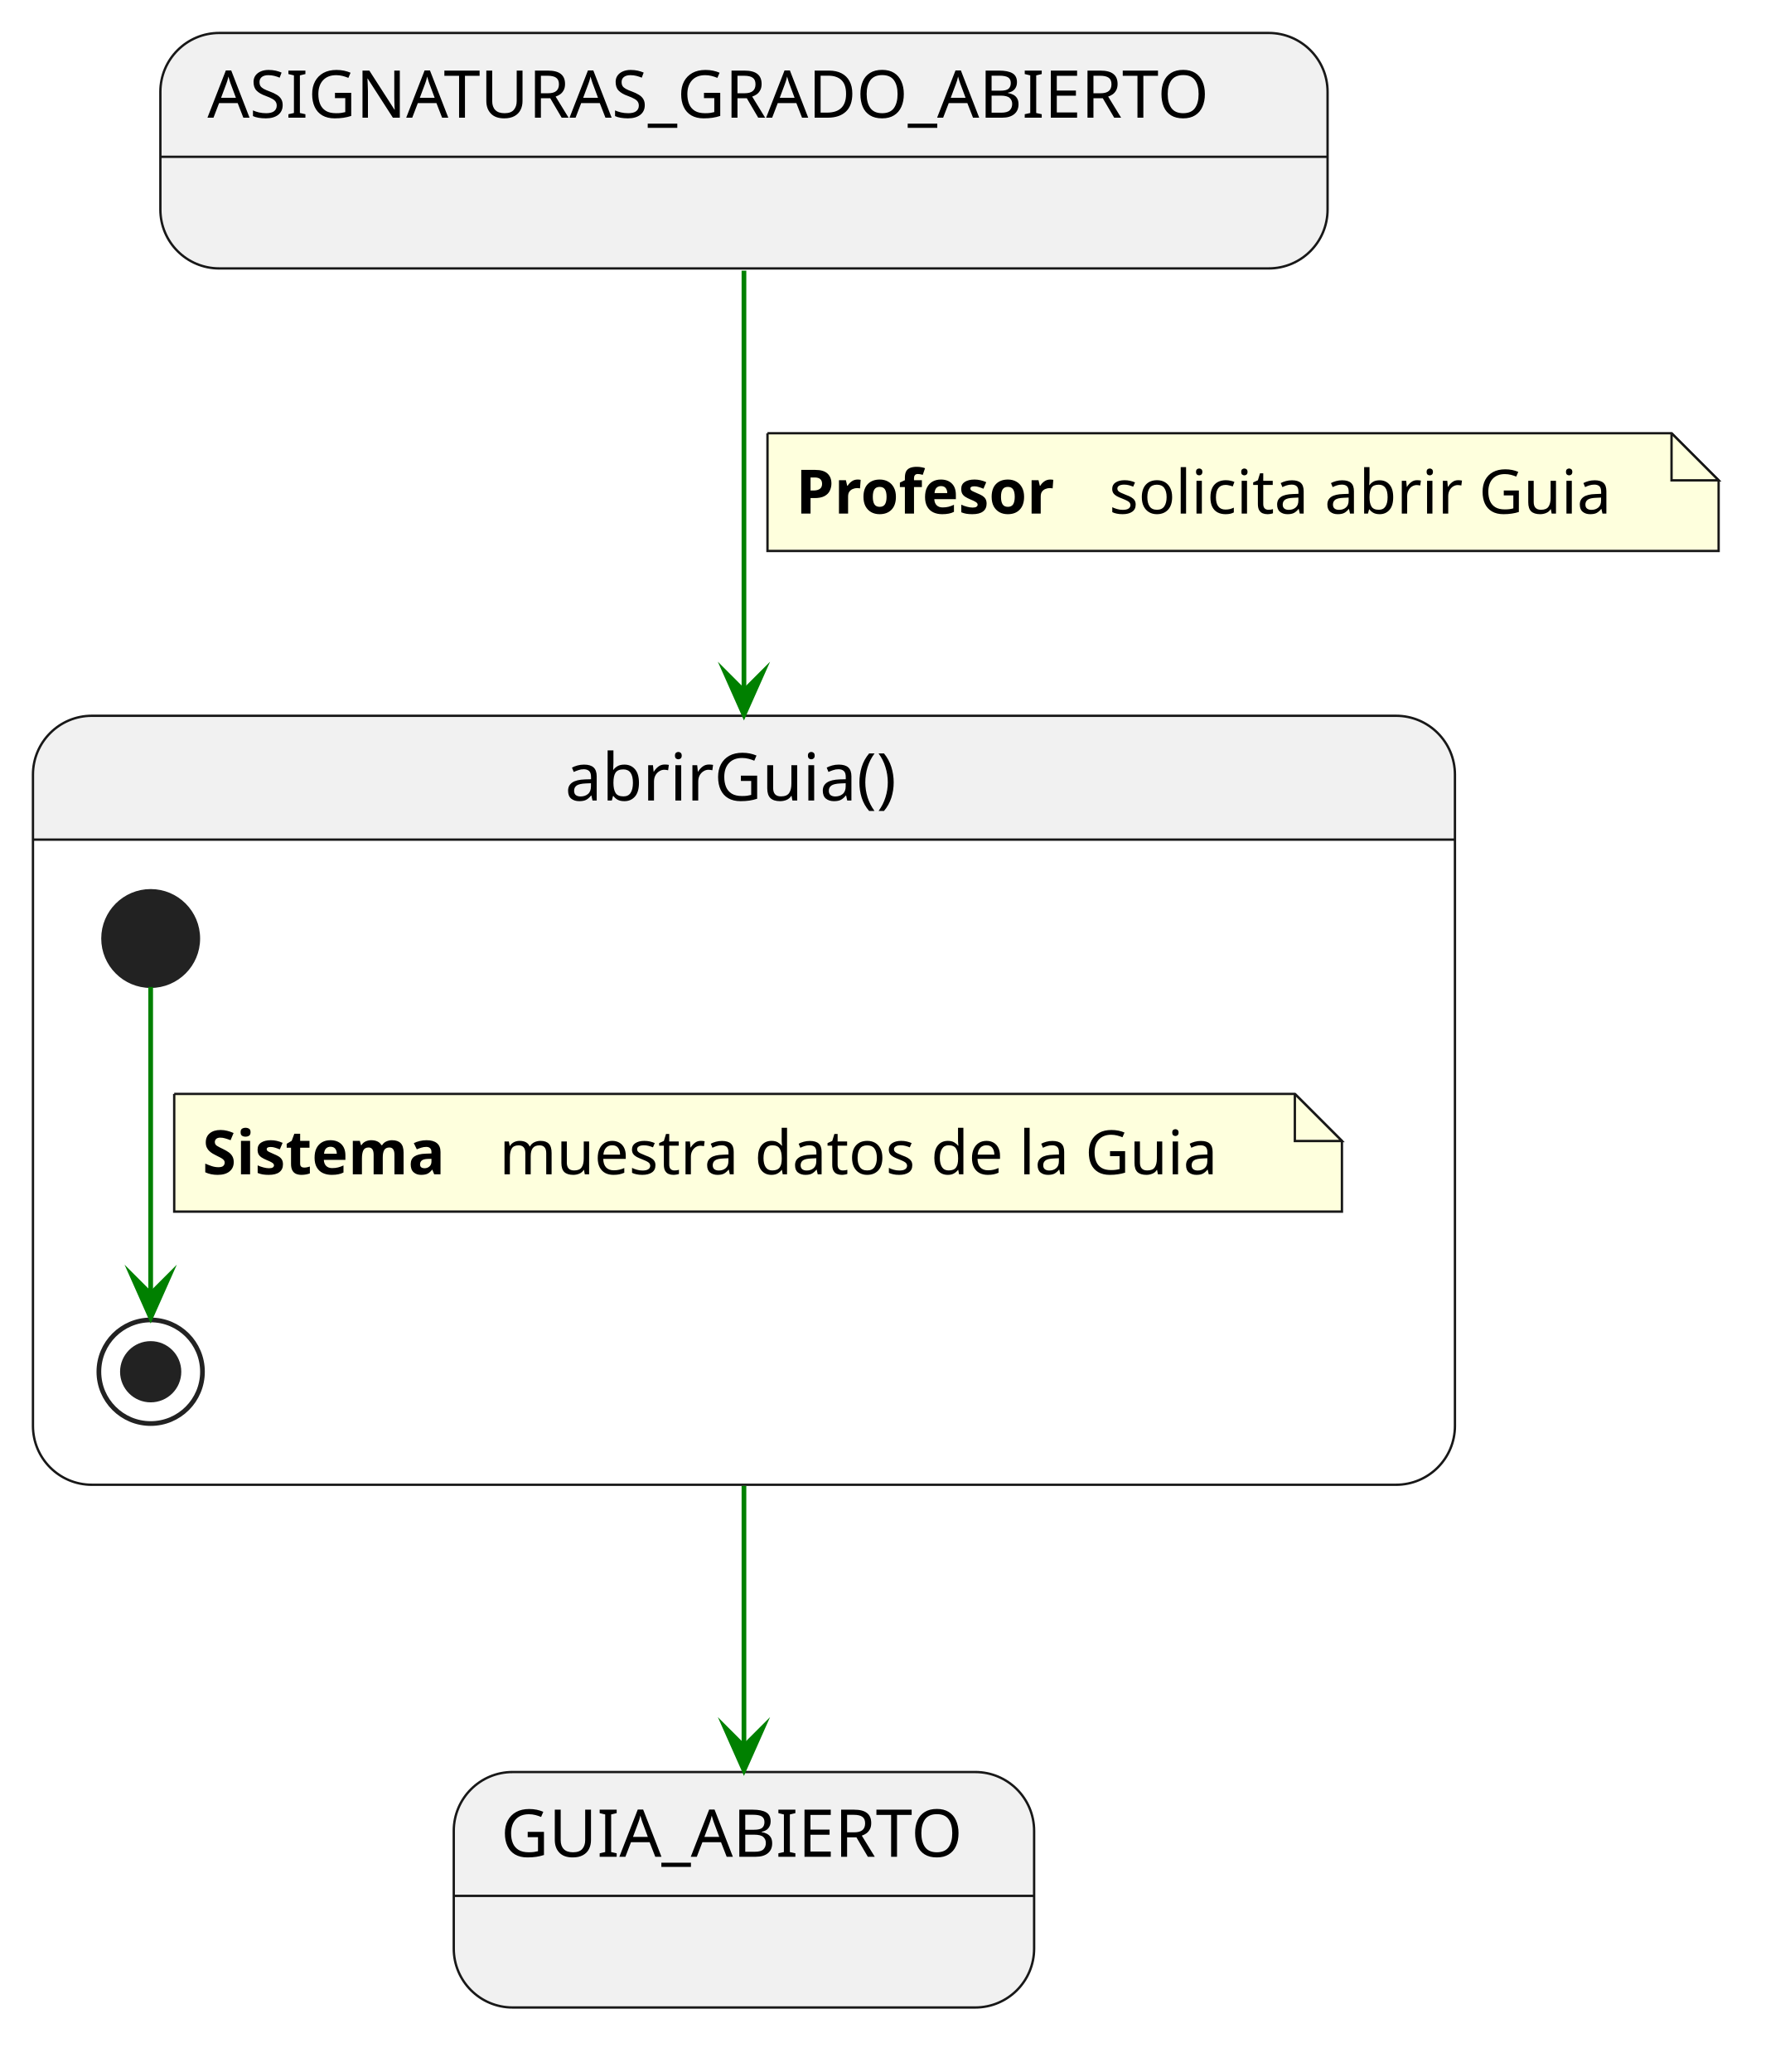
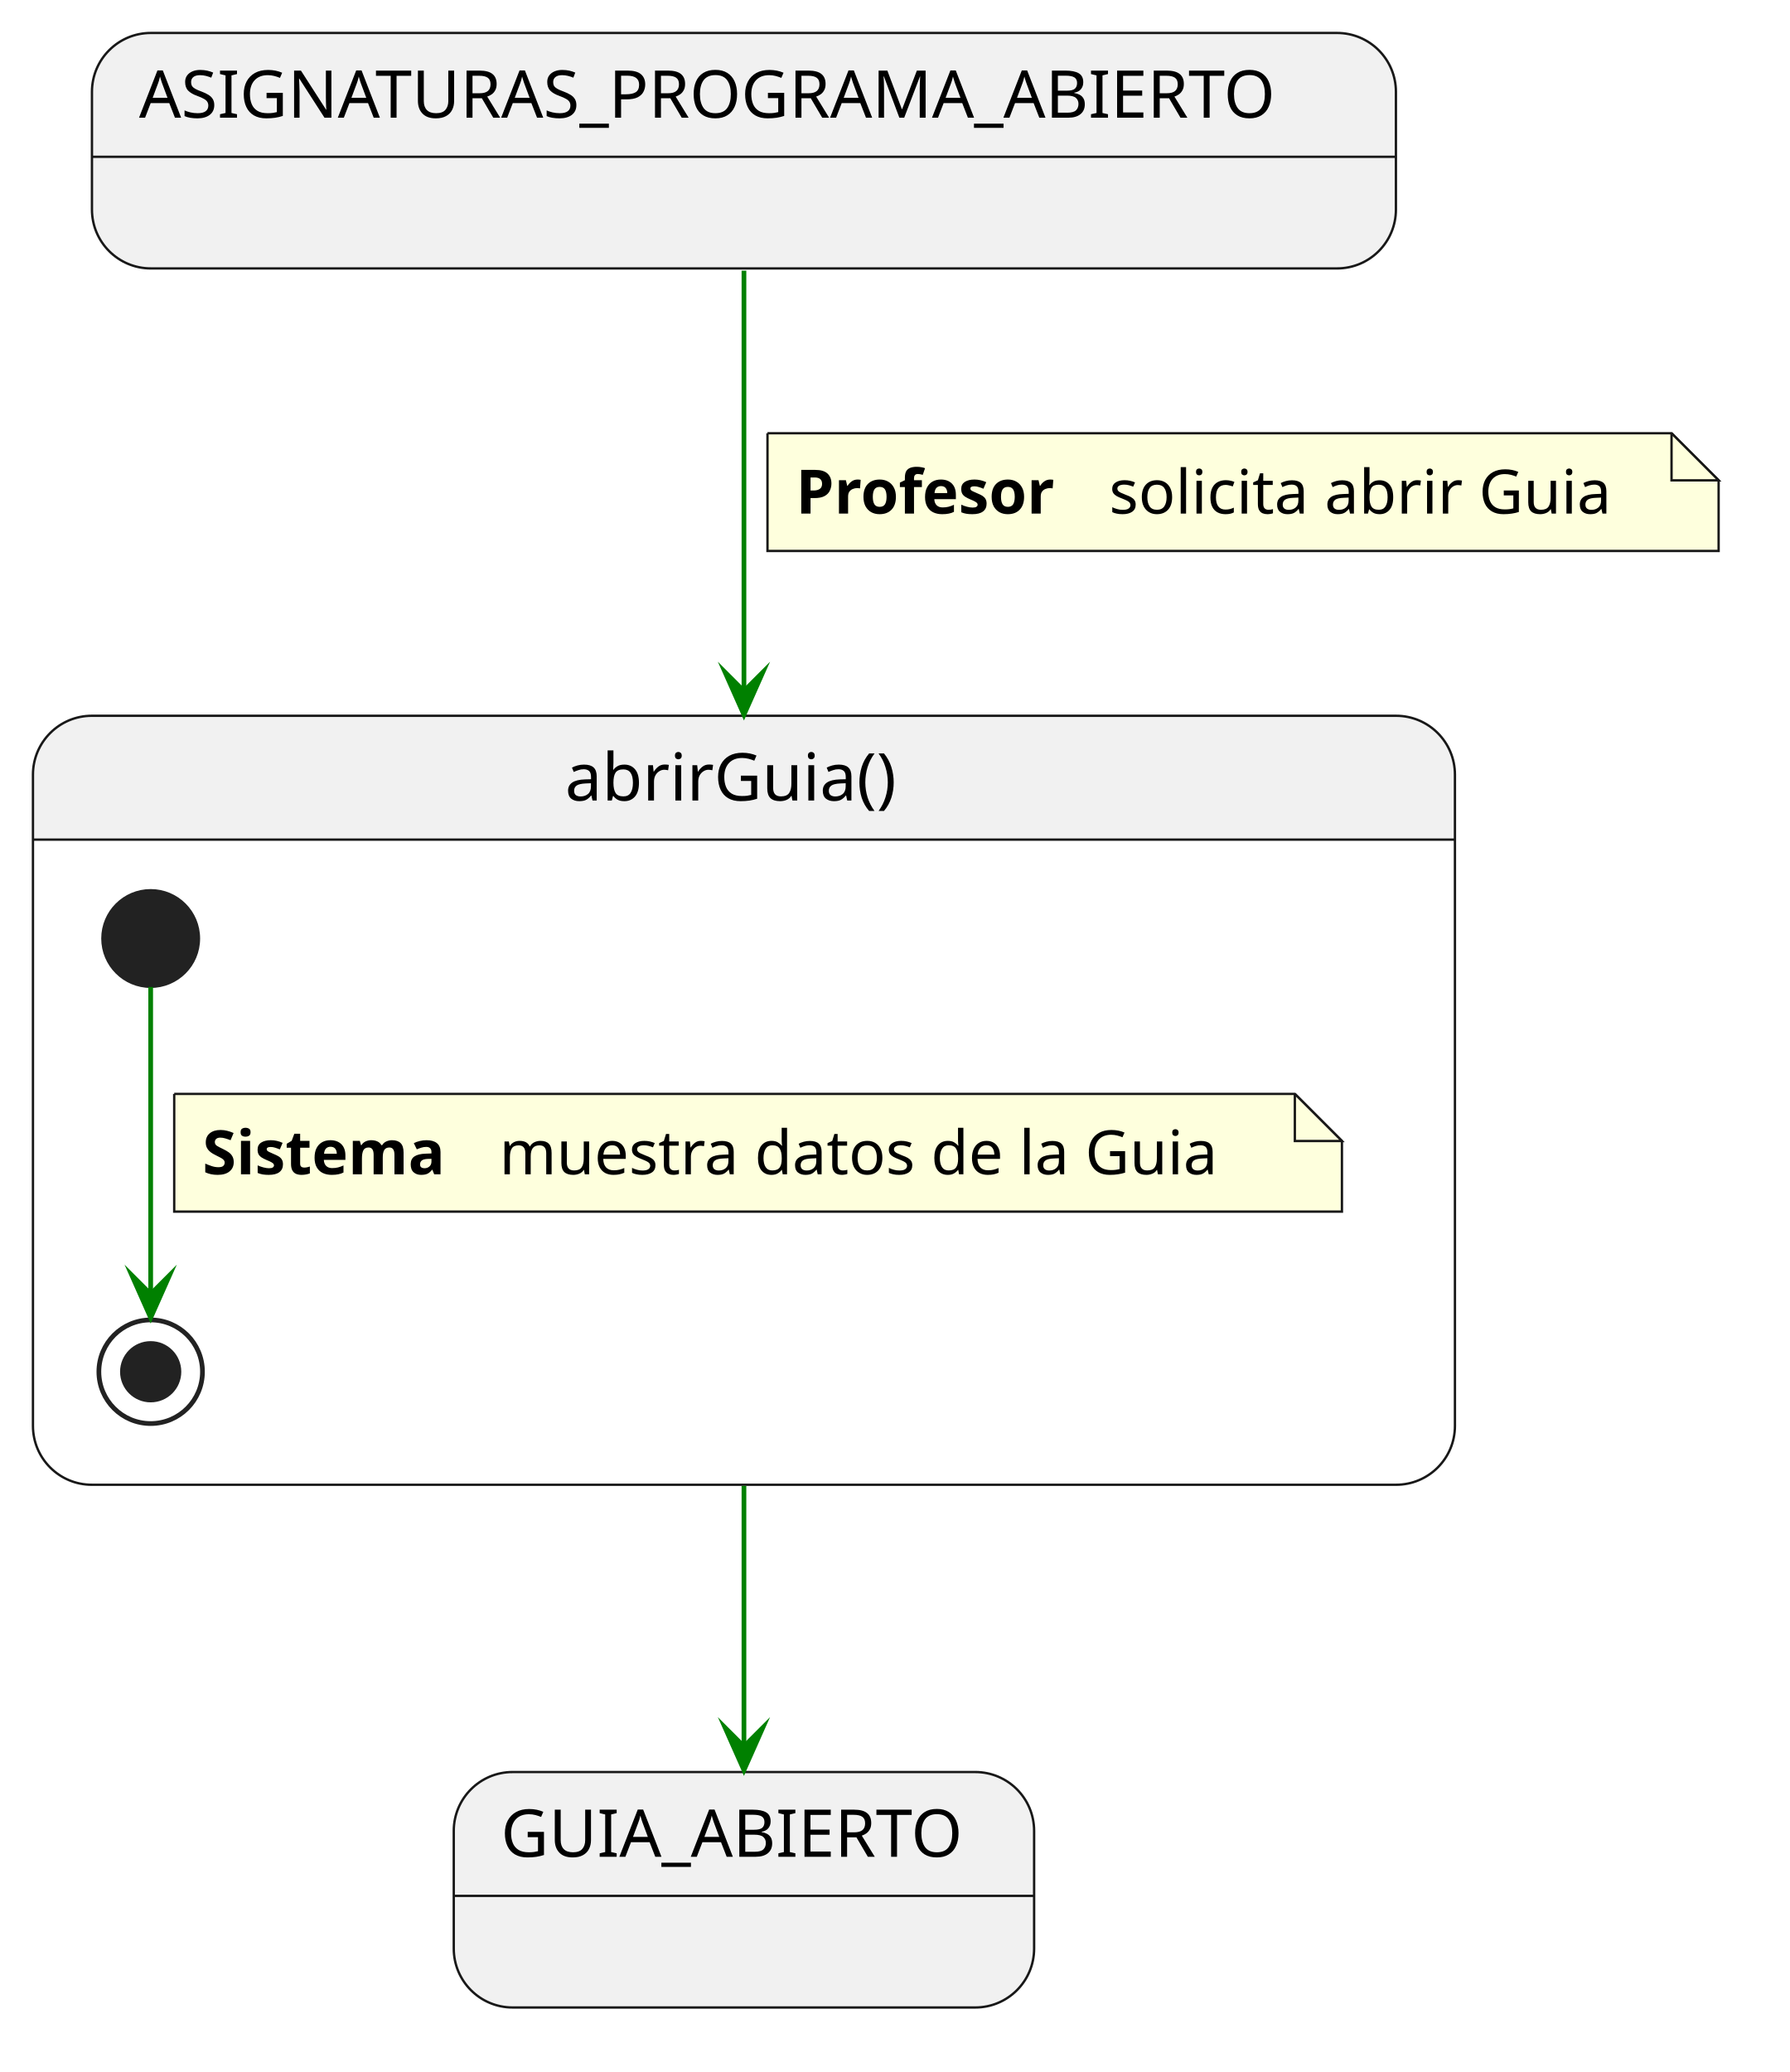
<svg xmlns="http://www.w3.org/2000/svg" version="1.1" data-diagram-type="STATE" style="width:380px;height:440px;background:#FFFFFF;" width="380px" height="440px" viewBox="0 0 380 440" zoomAndPan="magnify" preserveAspectRatio="none" contentStyleType="text/css">
  <defs />
  <g font-family="sans-serif" lengthAdjust="spacing">
-     <g class="entity" data-qualified-name="ASIGNATURAS_GRADO_ABIERTO" id="ent0001" data-source-line="3">
-       <rect x="34.06" y="7" width="247.89" height="50" fill="#F1F1F1" style="stroke:#181818;stroke-width:0.5;" rx="12.5" ry="12.5" />
-       <line x1="34.06" y1="33.297" x2="281.95" y2="33.297" style="stroke:#181818;stroke-width:0.5;" />
-       <text x="44.06" y="24.995" fill="#000" font-size="14" textLength="227.89">ASIGNATURAS_GRADO_ABIERTO</text>
+     <g class="entity" data-qualified-name="ASIGNATURAS_PROGRAMA_ABIERTO" id="ent0001" data-source-line="3">
+       <rect x="19.53" y="7" width="276.936" height="50" fill="#F1F1F1" style="stroke:#181818;stroke-width:0.5;" rx="12.5" ry="12.5" />
+       <line x1="19.53" y1="33.297" x2="296.466" y2="33.297" style="stroke:#181818;stroke-width:0.5;" />
+       <text x="29.53" y="24.995" fill="#000" font-size="14" textLength="256.936">ASIGNATURAS_PROGRAMA_ABIERTO</text>
    </g>
    <g class="entity" data-qualified-name="GUIA_ABIERTO_SALIDA" id="ent0002" data-source-line="4">
      <rect x="96.37" y="376.3" width="123.257" height="50" fill="#F1F1F1" style="stroke:#181818;stroke-width:0.5;" rx="12.5" ry="12.5" />
      <line x1="96.37" y1="402.597" x2="219.627" y2="402.597" style="stroke:#181818;stroke-width:0.5;" />
      <text x="106.37" y="394.295" fill="#000" font-size="14" textLength="103.257">GUIA_ABIERTO</text>
    </g>
    <g class="entity" data-qualified-name="abrirGuia" id="ent0003" data-source-line="11">
      <path d="M19.5,152 L296.5,152 A12.5,12.5 0 0 1 309,164.5 L309,178.297 L7,178.297 L7,164.5 A12.5,12.5 0 0 1 19.5,152" fill="#F1F1F1" />
      <rect x="7" y="152" width="302" height="163.297" fill="none" style="stroke:#181818;stroke-width:0.5;" rx="12.5" ry="12.5" />
      <line x1="7" y1="178.297" x2="309" y2="178.297" style="stroke:#181818;stroke-width:0.5;" />
      <text x="120.009" y="169.995" fill="#000" font-size="14" textLength="75.981">abrirGuia()</text>
      <g class="start_entity" data-qualified-name="abrirGuia..start.abrirGuia" id="ent0005" data-source-line="13">
        <ellipse cx="32" cy="199.297" rx="10" ry="10" fill="#222" style="stroke:#222;stroke-width:1;" />
      </g>
      <g class="end_entity" data-qualified-name="abrirGuia..end.abrirGuia" id="ent0006" data-source-line="13">
        <ellipse cx="32" cy="291.297" rx="11" ry="11" fill="none" style="stroke:#222;stroke-width:1;" />
        <ellipse cx="32" cy="291.297" rx="6" ry="6" fill="#222" style="stroke:#222;stroke-width:1;" />
      </g>
      <g class="link" data-entity-1="ent0005" data-entity-2="ent0006" id="lnk7" data-source-line="13" data-link-type="dependency">
        <path d="M32,209.587 C32,226.477 32,257.087 32,274.817" style="stroke:#008000;stroke-width:1;" fill="none" id="*start*abrirGuia-to-*end*abrirGuia" />
        <polygon points="32,279.817,36,270.817,32,274.817,28,270.817,32,279.817" fill="#008000" style="stroke:#008000;stroke-width:1;stroke-linejoin:miter;stroke-miterlimit:10;" />
        <path d="M37,232.297 L37,257.297 L285,257.297 L285,242.297 L275,232.297 L37,232.297" style="stroke:#181818;stroke-width:0.5;" fill="#FEFFDD" />
        <path d="M275,232.297 L275,242.297 L285,242.297 L275,232.297" style="stroke:#181818;stroke-width:0.5;" fill="#FEFFDD" />
        <text x="43" y="249.364" fill="#000" font-size="13" textLength="58.906" font-weight="700">Sistema</text>
        <text x="106.039" y="249.364" fill="#000" font-size="13" textLength="164.373">muestra datos de la Guia</text>
      </g>
    </g>
    <g class="link" data-entity-1="ent0001" data-entity-2="ent0003" id="lnk4" data-source-line="6" data-link-type="dependency">
-       <path d="M158,57.48 C158,81.02 158,112.9 158,146.77" style="stroke:#008000;stroke-width:1;" fill="none" id="ASIGNATURAS_GRADO_ABIERTO-to-abrirGuia" />
+       <path d="M158,57.48 C158,81.02 158,112.9 158,146.77" style="stroke:#008000;stroke-width:1;" fill="none" id="ASIGNATURAS_PROGRAMA_ABIERTO-to-abrirGuia" />
      <polygon points="158,151.77,162,142.77,158,146.77,154,142.77,158,151.77" fill="#008000" style="stroke:#008000;stroke-width:1;stroke-linejoin:miter;stroke-miterlimit:10;" />
      <path d="M163,92 L163,117 L365,117 L365,102 L355,92 L163,92" style="stroke:#181818;stroke-width:0.5;" fill="#FEFFDD" />
      <path d="M355,92 L355,102 L365,102 L355,92" style="stroke:#181818;stroke-width:0.5;" fill="#FEFFDD" />
      <text x="169" y="109.067" fill="#000" font-size="13" textLength="62.423" font-weight="700">Profesor</text>
      <text x="235.555" y="109.067" fill="#000" font-size="13" textLength="114.448">solicita abrir Guia</text>
    </g>
    <g class="link" data-entity-1="ent0003" data-entity-2="ent0002" id="lnk8" data-source-line="19" data-link-type="dependency">
      <path d="M158,315.53 C158,337.54 158,354.74 158,370.89" style="stroke:#008000;stroke-width:1;" fill="none" id="abrirGuia-to-GUIA_ABIERTO_SALIDA" />
      <polygon points="158,375.89,162,366.89,158,370.89,154,366.89,158,375.89" fill="#008000" style="stroke:#008000;stroke-width:1;stroke-linejoin:miter;stroke-miterlimit:10;" />
    </g>
  </g>
</svg>
